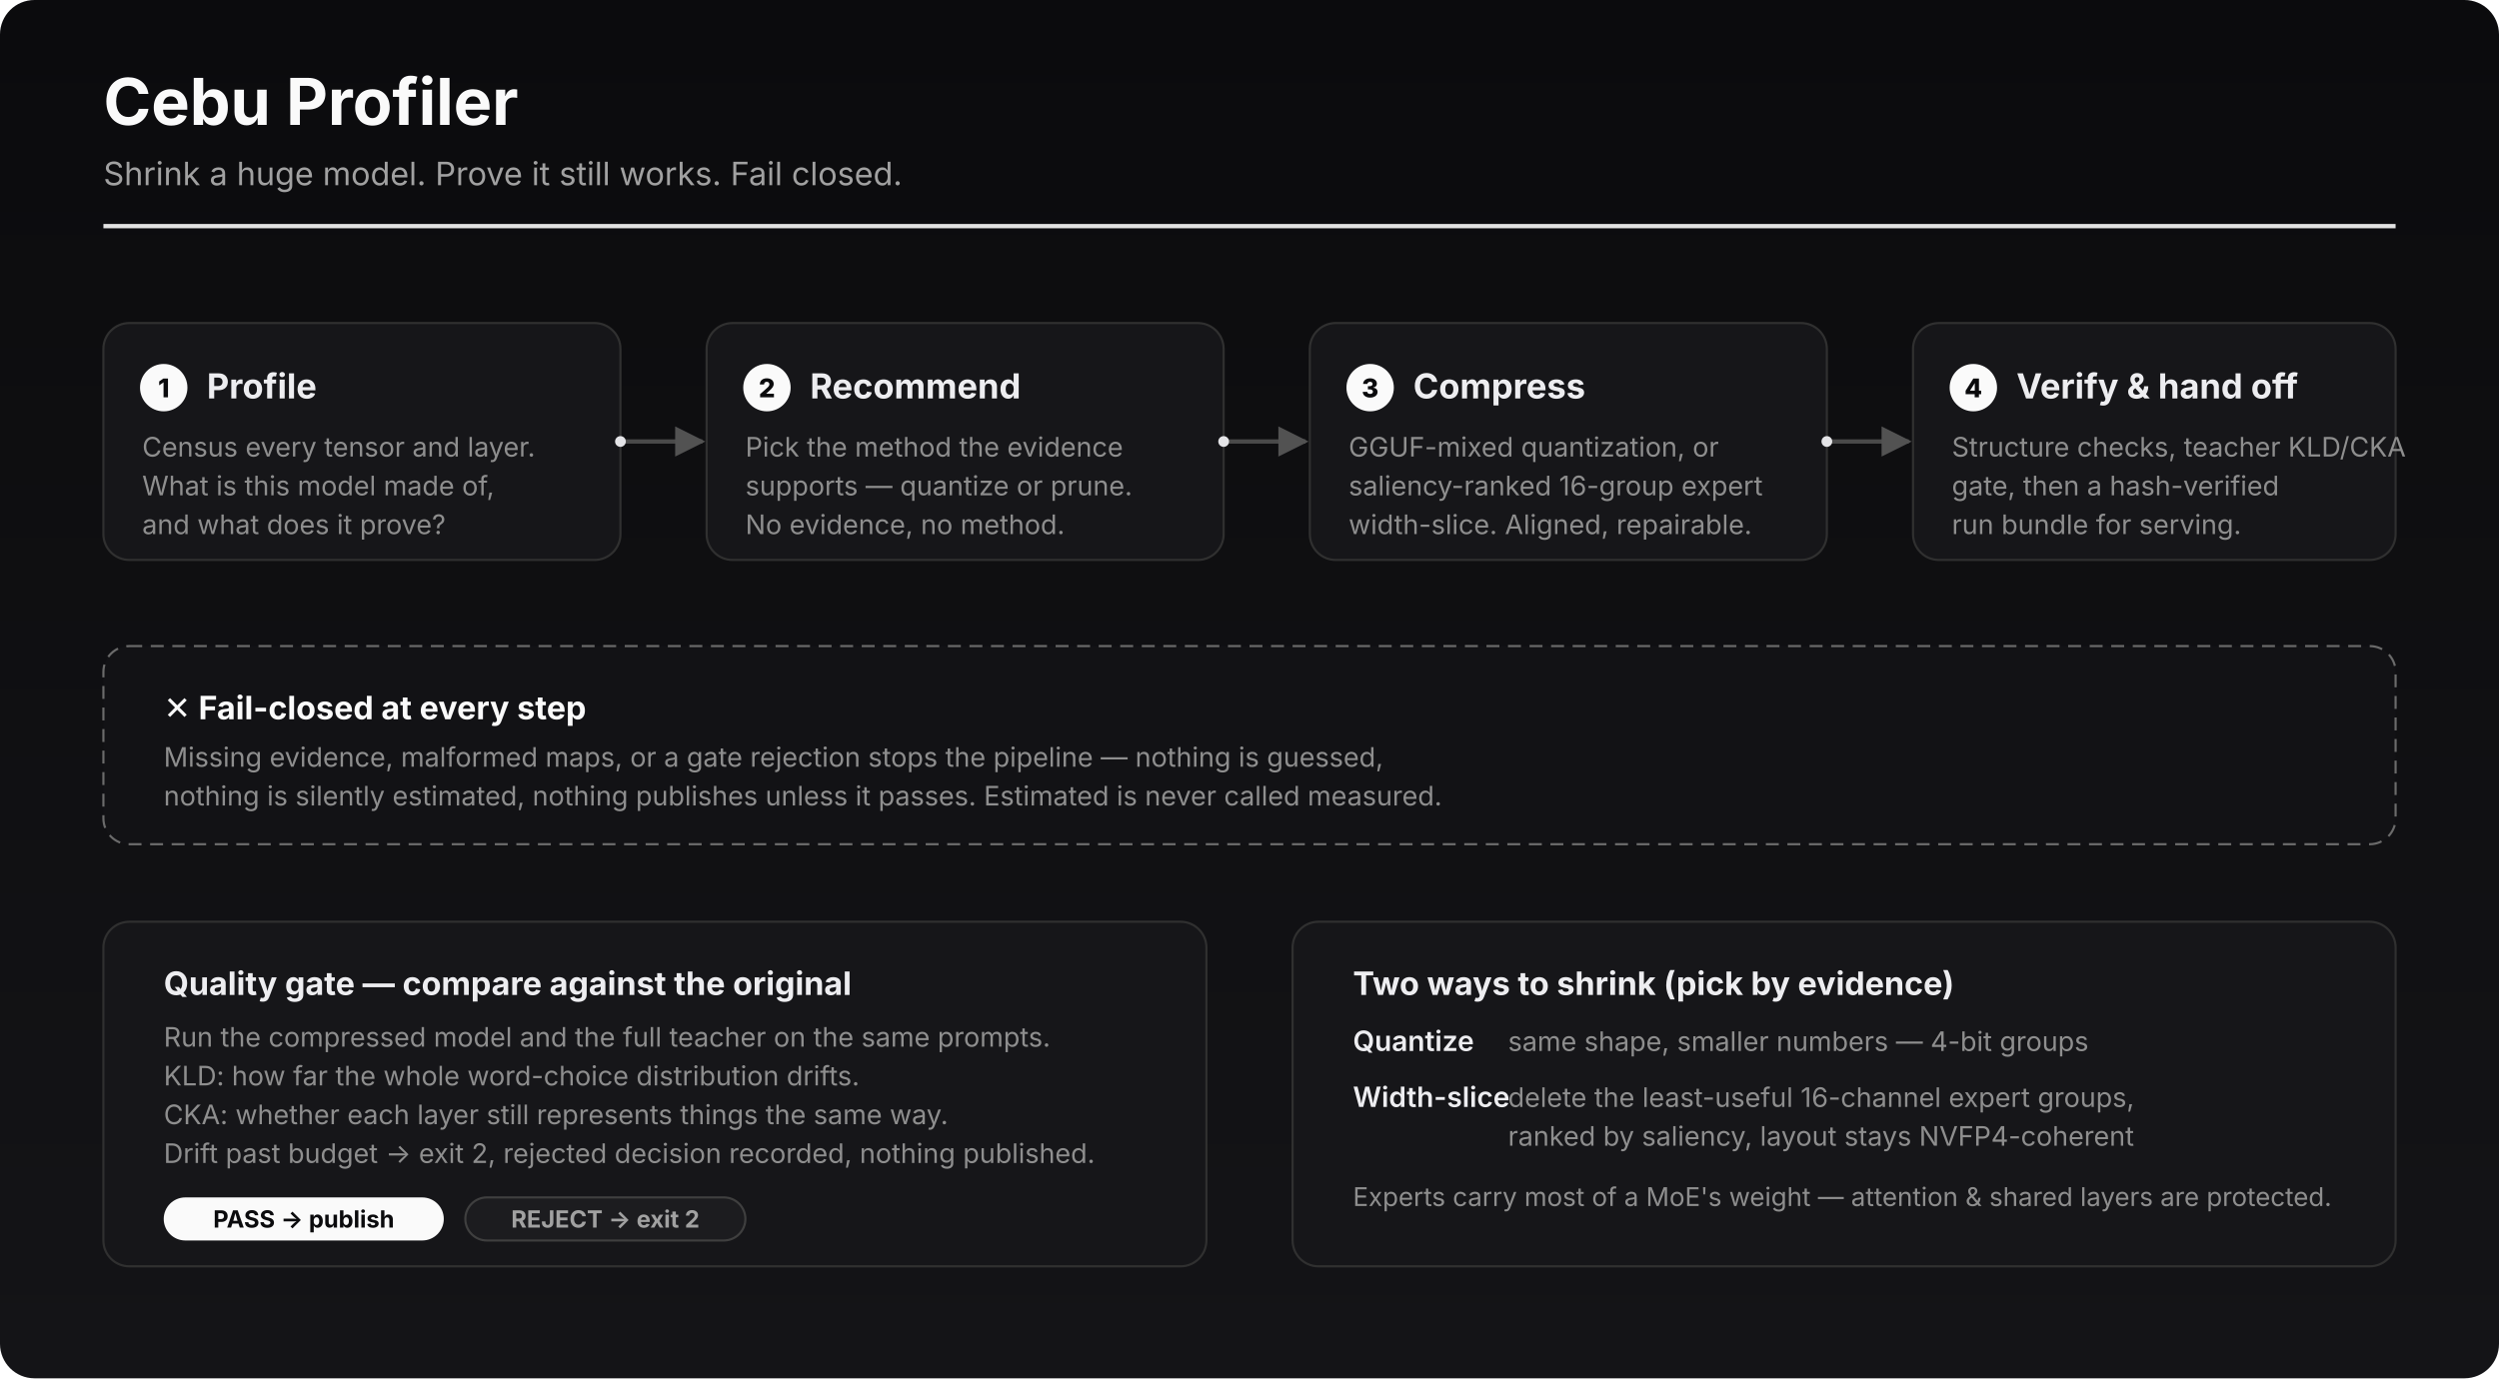
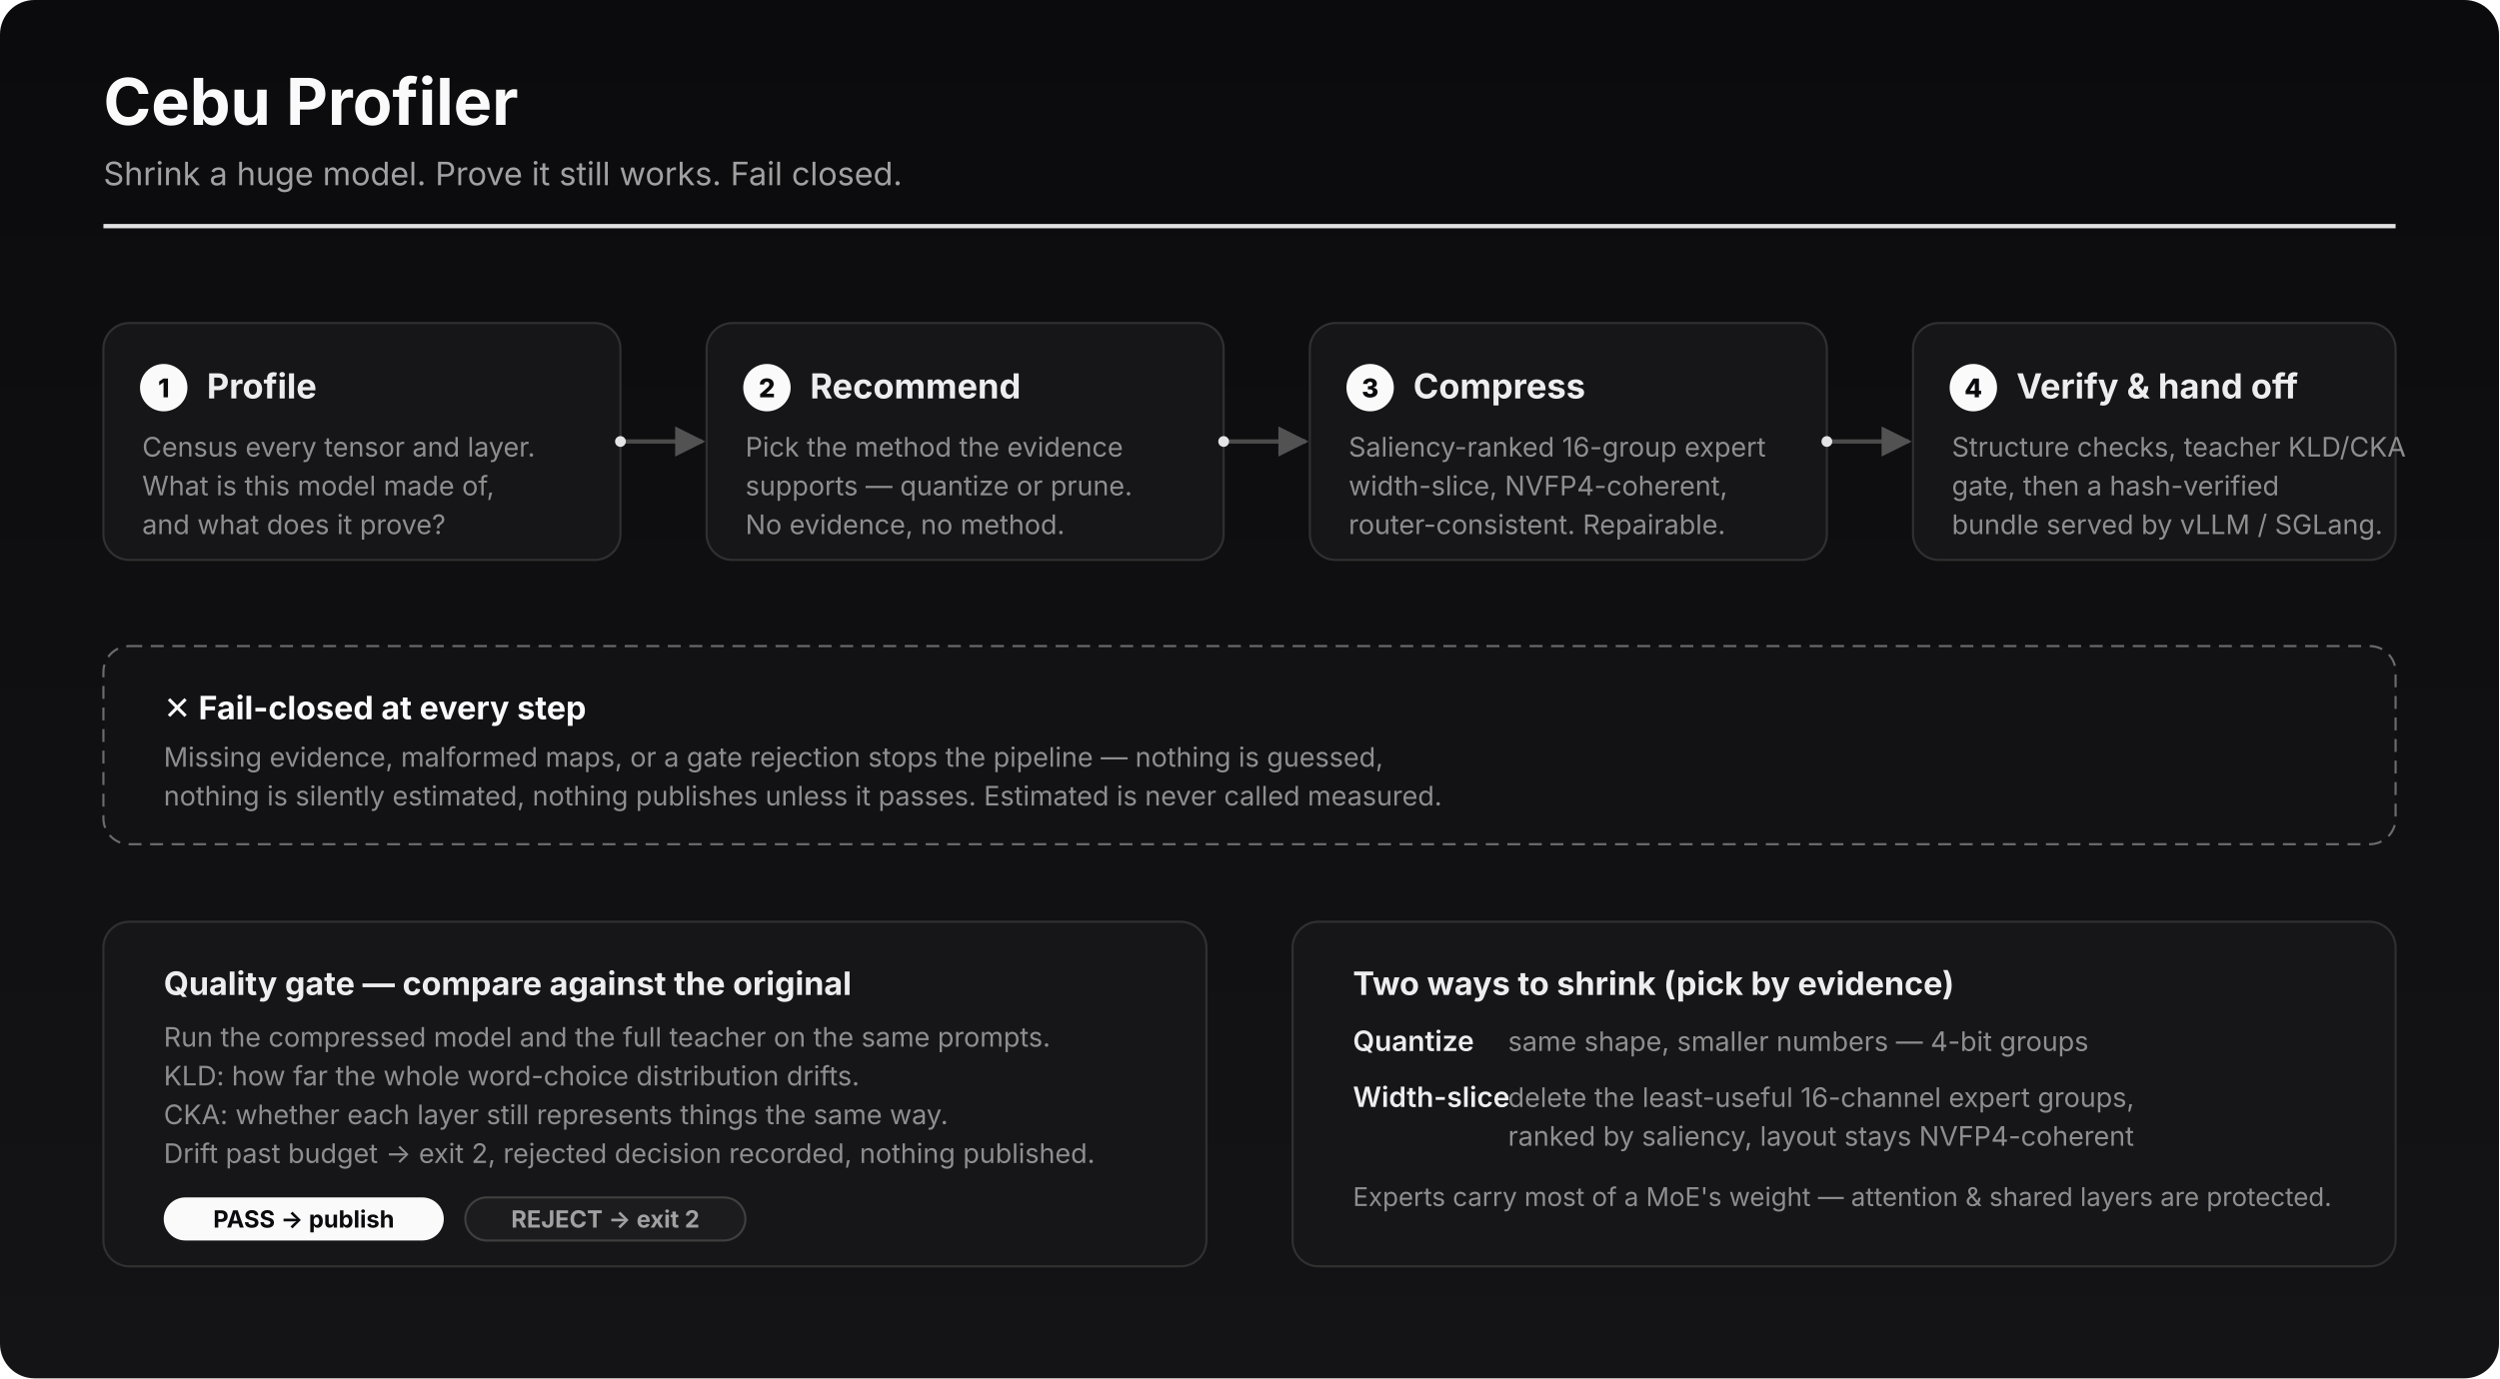
<svg xmlns="http://www.w3.org/2000/svg" width="1160" height="640" viewBox="0 0 1160 640" font-family="ui-sans-serif,system-ui,-apple-system,'Segoe UI',sans-serif">
  <defs>
    <linearGradient id="bgm" x1="0" y1="0" x2="0" y2="1">
      <stop offset="0" stop-color="#0b0b0d" />
      <stop offset="1" stop-color="#141417" />
    </linearGradient>
    <marker id="arr" viewBox="0 0 10 10" refX="9" refY="5" markerWidth="7" markerHeight="7" orient="auto-start-reverse">
      <path d="M0,0 L10,5 L0,10 z" fill="#525252" />
    </marker>
  </defs>
  <rect width="1160" height="640" rx="16" fill="url(#bgm)" />
  <text x="48" y="58" fill="#fafafa" font-size="30" font-weight="700">Cebu Profiler</text>
  <text x="48" y="86" fill="#a1a1a1" font-size="15">Shrink a huge model. Prove it still works. Fail closed.</text>
  <rect x="48" y="104" width="1064" height="2" fill="#fafafa" opacity="0.9">
    <animate attributeName="width" values="0;1064" dur="0.9s" begin="0.1s" calcMode="spline" keySplines="0.2 0.7 0.2 1" keyTimes="0;1" fill="freeze" />
  </rect>
  <g>
    <animate attributeName="opacity" values="0;1" begin="0.15s" dur="0.6s" fill="freeze" />
    <animateTransform attributeName="transform" type="translate" values="0 10;0 0" begin="0.15s" dur="0.6s" calcMode="spline" keySplines="0.25 0.1 0.25 1" keyTimes="0;1" fill="freeze" />
    <rect x="48" y="150" width="240" height="110" rx="12" fill="#161619" stroke="#303030" />
    <circle cx="76" cy="180" r="11" fill="#fafafa" />
    <text x="76" y="184.5" fill="#0b0b0d" font-size="12" font-weight="800" text-anchor="middle">1</text>
    <text x="96" y="185" fill="#ededf0" font-size="16" font-weight="700">Profile</text>
    <text x="66" y="212" fill="#8e8e8e" font-size="12.5">Census every tensor and layer.</text>
    <text x="66" y="230" fill="#8e8e8e" font-size="12.5">What is this model made of,</text>
    <text x="66" y="248" fill="#8e8e8e" font-size="12.5">and what does it prove?</text>
  </g>
  <g>
    <animate attributeName="opacity" values="0;1" begin="0.35s" dur="0.6s" fill="freeze" />
    <animateTransform attributeName="transform" type="translate" values="0 10;0 0" begin="0.35s" dur="0.6s" calcMode="spline" keySplines="0.25 0.1 0.25 1" keyTimes="0;1" fill="freeze" />
    <rect x="328" y="150" width="240" height="110" rx="12" fill="#161619" stroke="#303030" />
    <circle cx="356" cy="180" r="11" fill="#fafafa" />
    <text x="356" y="184.5" fill="#0b0b0d" font-size="12" font-weight="800" text-anchor="middle">2</text>
    <text x="376" y="185" fill="#ededf0" font-size="16" font-weight="700">Recommend</text>
    <text x="346" y="212" fill="#8e8e8e" font-size="12.5">Pick the method the evidence</text>
    <text x="346" y="230" fill="#8e8e8e" font-size="12.5">supports — quantize or prune.</text>
    <text x="346" y="248" fill="#8e8e8e" font-size="12.5">No evidence, no method.</text>
  </g>
  <g>
    <animate attributeName="opacity" values="0;1" begin="0.55s" dur="0.6s" fill="freeze" />
    <animateTransform attributeName="transform" type="translate" values="0 10;0 0" begin="0.55s" dur="0.6s" calcMode="spline" keySplines="0.25 0.1 0.25 1" keyTimes="0;1" fill="freeze" />
    <rect x="608" y="150" width="240" height="110" rx="12" fill="#161619" stroke="#303030" />
    <circle cx="636" cy="180" r="11" fill="#fafafa" />
    <text x="636" y="184.5" fill="#0b0b0d" font-size="12" font-weight="800" text-anchor="middle">3</text>
    <text x="656" y="185" fill="#ededf0" font-size="16" font-weight="700">Compress</text>
-     <text x="626" y="212" fill="#8e8e8e" font-size="12.5">GGUF-mixed quantization, or</text>
-     <text x="626" y="230" fill="#8e8e8e" font-size="12.5">saliency-ranked 16-group expert</text>
-     <text x="626" y="248" fill="#8e8e8e" font-size="12.5">width-slice. Aligned, repairable.</text>
+     <text x="626" y="212" fill="#8e8e8e" font-size="12.5">Saliency-ranked 16-group expert</text>
+     <text x="626" y="230" fill="#8e8e8e" font-size="12.5">width-slice, NVFP4-coherent,</text>
+     <text x="626" y="248" fill="#8e8e8e" font-size="12.5">router-consistent. Repairable.</text>
  </g>
  <g>
    <animate attributeName="opacity" values="0;1" begin="0.75s" dur="0.6s" fill="freeze" />
    <animateTransform attributeName="transform" type="translate" values="0 10;0 0" begin="0.75s" dur="0.6s" calcMode="spline" keySplines="0.25 0.1 0.25 1" keyTimes="0;1" fill="freeze" />
    <rect x="888" y="150" width="224" height="110" rx="12" fill="#161619" stroke="#303030" />
    <circle cx="916" cy="180" r="11" fill="#fafafa" />
    <text x="916" y="184.5" fill="#0b0b0d" font-size="12" font-weight="800" text-anchor="middle">4</text>
    <text x="936" y="185" fill="#ededf0" font-size="16" font-weight="700">Verify &amp; hand off</text>
    <text x="906" y="212" fill="#8e8e8e" font-size="12.5">Structure checks, teacher KLD/CKA</text>
    <text x="906" y="230" fill="#8e8e8e" font-size="12.5">gate, then a hash-verified</text>
-     <text x="906" y="248" fill="#8e8e8e" font-size="12.5">run bundle for serving.</text>
+     <text x="906" y="248" fill="#8e8e8e" font-size="12.5">bundle served by vLLM / SGLang.</text>
  </g>
  <line x1="288" y1="205" x2="326" y2="205" stroke="#4a4a4a" stroke-width="2" marker-end="url(#arr)" />
  <line x1="568" y1="205" x2="606" y2="205" stroke="#4a4a4a" stroke-width="2" marker-end="url(#arr)" />
  <line x1="848" y1="205" x2="886" y2="205" stroke="#4a4a4a" stroke-width="2" marker-end="url(#arr)" />
  <circle cx="288" cy="205" r="2.5" fill="#e4e4e7">
    <animateMotion path="M288 205 L326 205" dur="1.3s" begin="0.9s" repeatCount="indefinite" />
  </circle>
  <circle cx="568" cy="205" r="2.5" fill="#e4e4e7">
    <animateMotion path="M568 205 L606 205" dur="1.3s" begin="1.4s" repeatCount="indefinite" />
  </circle>
  <circle cx="848" cy="205" r="2.5" fill="#e4e4e7">
    <animateMotion path="M848 205 L886 205" dur="1.3s" begin="1.9s" repeatCount="indefinite" />
  </circle>
  <rect x="48" y="300" width="1064" height="92" rx="12" fill="#121215" stroke="#6b6b6b" stroke-dasharray="6 4">
    <animate attributeName="stroke-dashoffset" values="0;-20" dur="1.2s" repeatCount="indefinite" />
  </rect>
  <text x="76" y="334" fill="#fafafa" font-size="15" font-weight="700">✕  Fail-closed at every step</text>
  <text x="76" y="356" fill="#8e8e8e" font-size="12.5">Missing evidence, malformed maps, or a gate rejection stops the pipeline — nothing is guessed,</text>
  <text x="76" y="374" fill="#8e8e8e" font-size="12.5">nothing is silently estimated, nothing publishes unless it passes. Estimated is never called measured.</text>
  <g>
    <rect x="48" y="428" width="512" height="160" rx="12" fill="#161619" stroke="#303030" />
    <text x="76" y="462" fill="#ededf0" font-size="15" font-weight="700">Quality gate — compare against the original</text>
    <text x="76" y="486" fill="#8e8e8e" font-size="12.5">Run the compressed model and the full teacher on the same prompts.</text>
    <text x="76" y="504" fill="#8e8e8e" font-size="12.5">KLD: how far the whole word-choice distribution drifts.</text>
    <text x="76" y="522" fill="#8e8e8e" font-size="12.5">CKA: whether each layer still represents things the same way.</text>
    <text x="76" y="540" fill="#8e8e8e" font-size="12.5">Drift past budget → exit 2, rejected decision recorded, nothing published.</text>
    <g>
      <animate attributeName="opacity" values="1;0.6;1" dur="2.4s" repeatCount="indefinite" />
      <rect x="76" y="556" width="130" height="20" rx="10" fill="#fafafa" />
      <text x="141" y="570" fill="#0b0b0d" font-size="11" text-anchor="middle" font-weight="700">PASS → publish</text>
    </g>
    <rect x="216" y="556" width="130" height="20" rx="10" fill="#1c1c1f" stroke="#3f3f3f" />
    <text x="281" y="570" fill="#a1a1a1" font-size="11" text-anchor="middle" font-weight="700">REJECT → exit 2</text>
  </g>
  <g>
    <rect x="600" y="428" width="512" height="160" rx="12" fill="#161619" stroke="#303030" />
    <text x="628" y="462" fill="#ededf0" font-size="15" font-weight="700">Two ways to shrink (pick by evidence)</text>
    <text x="628" y="488" fill="#ededf0" font-size="13" font-weight="600">Quantize</text>
    <text x="700" y="488" fill="#8e8e8e" font-size="12.5">same shape, smaller numbers — 4-bit groups</text>
    <text x="628" y="514" fill="#ededf0" font-size="13" font-weight="600">Width-slice</text>
    <text x="700" y="514" fill="#8e8e8e" font-size="12.5">delete the least-useful 16-channel expert groups,</text>
    <text x="700" y="532" fill="#8e8e8e" font-size="12.5">ranked by saliency, layout stays NVFP4-coherent</text>
    <text x="628" y="560" fill="#8e8e8e" font-size="12">Experts carry most of a MoE's weight — attention &amp; shared layers are protected.</text>
  </g>
</svg>
